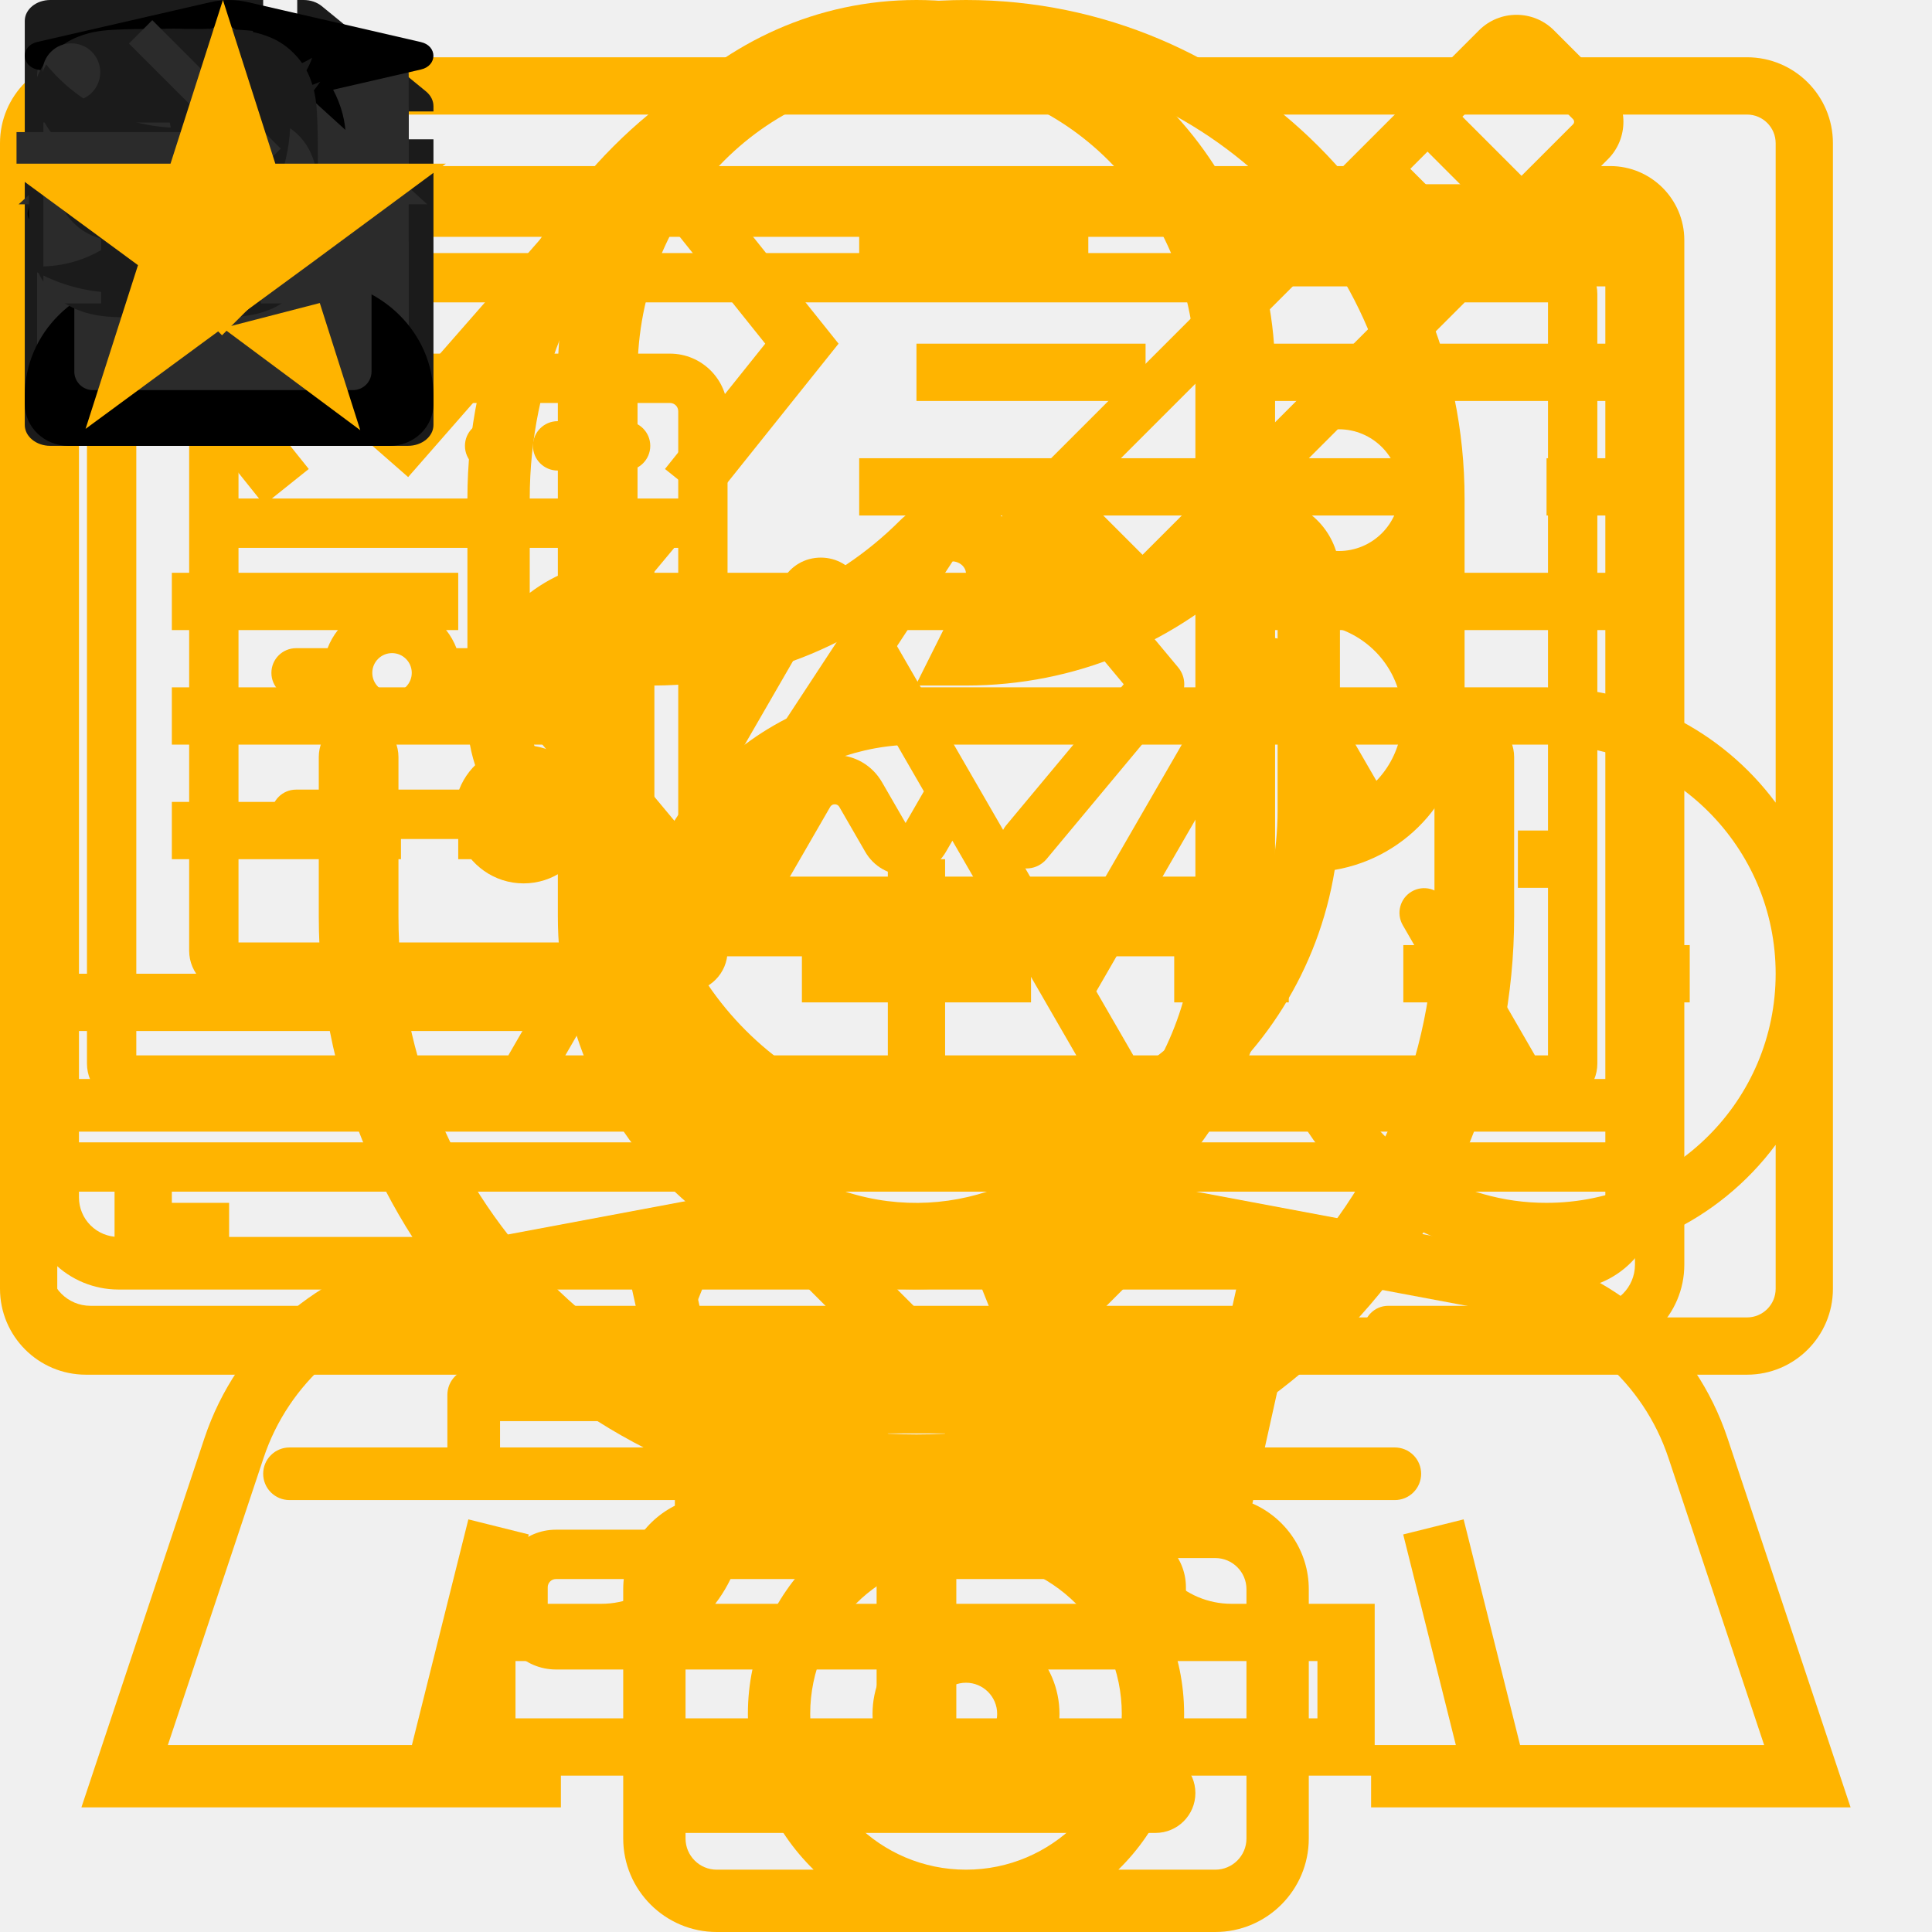
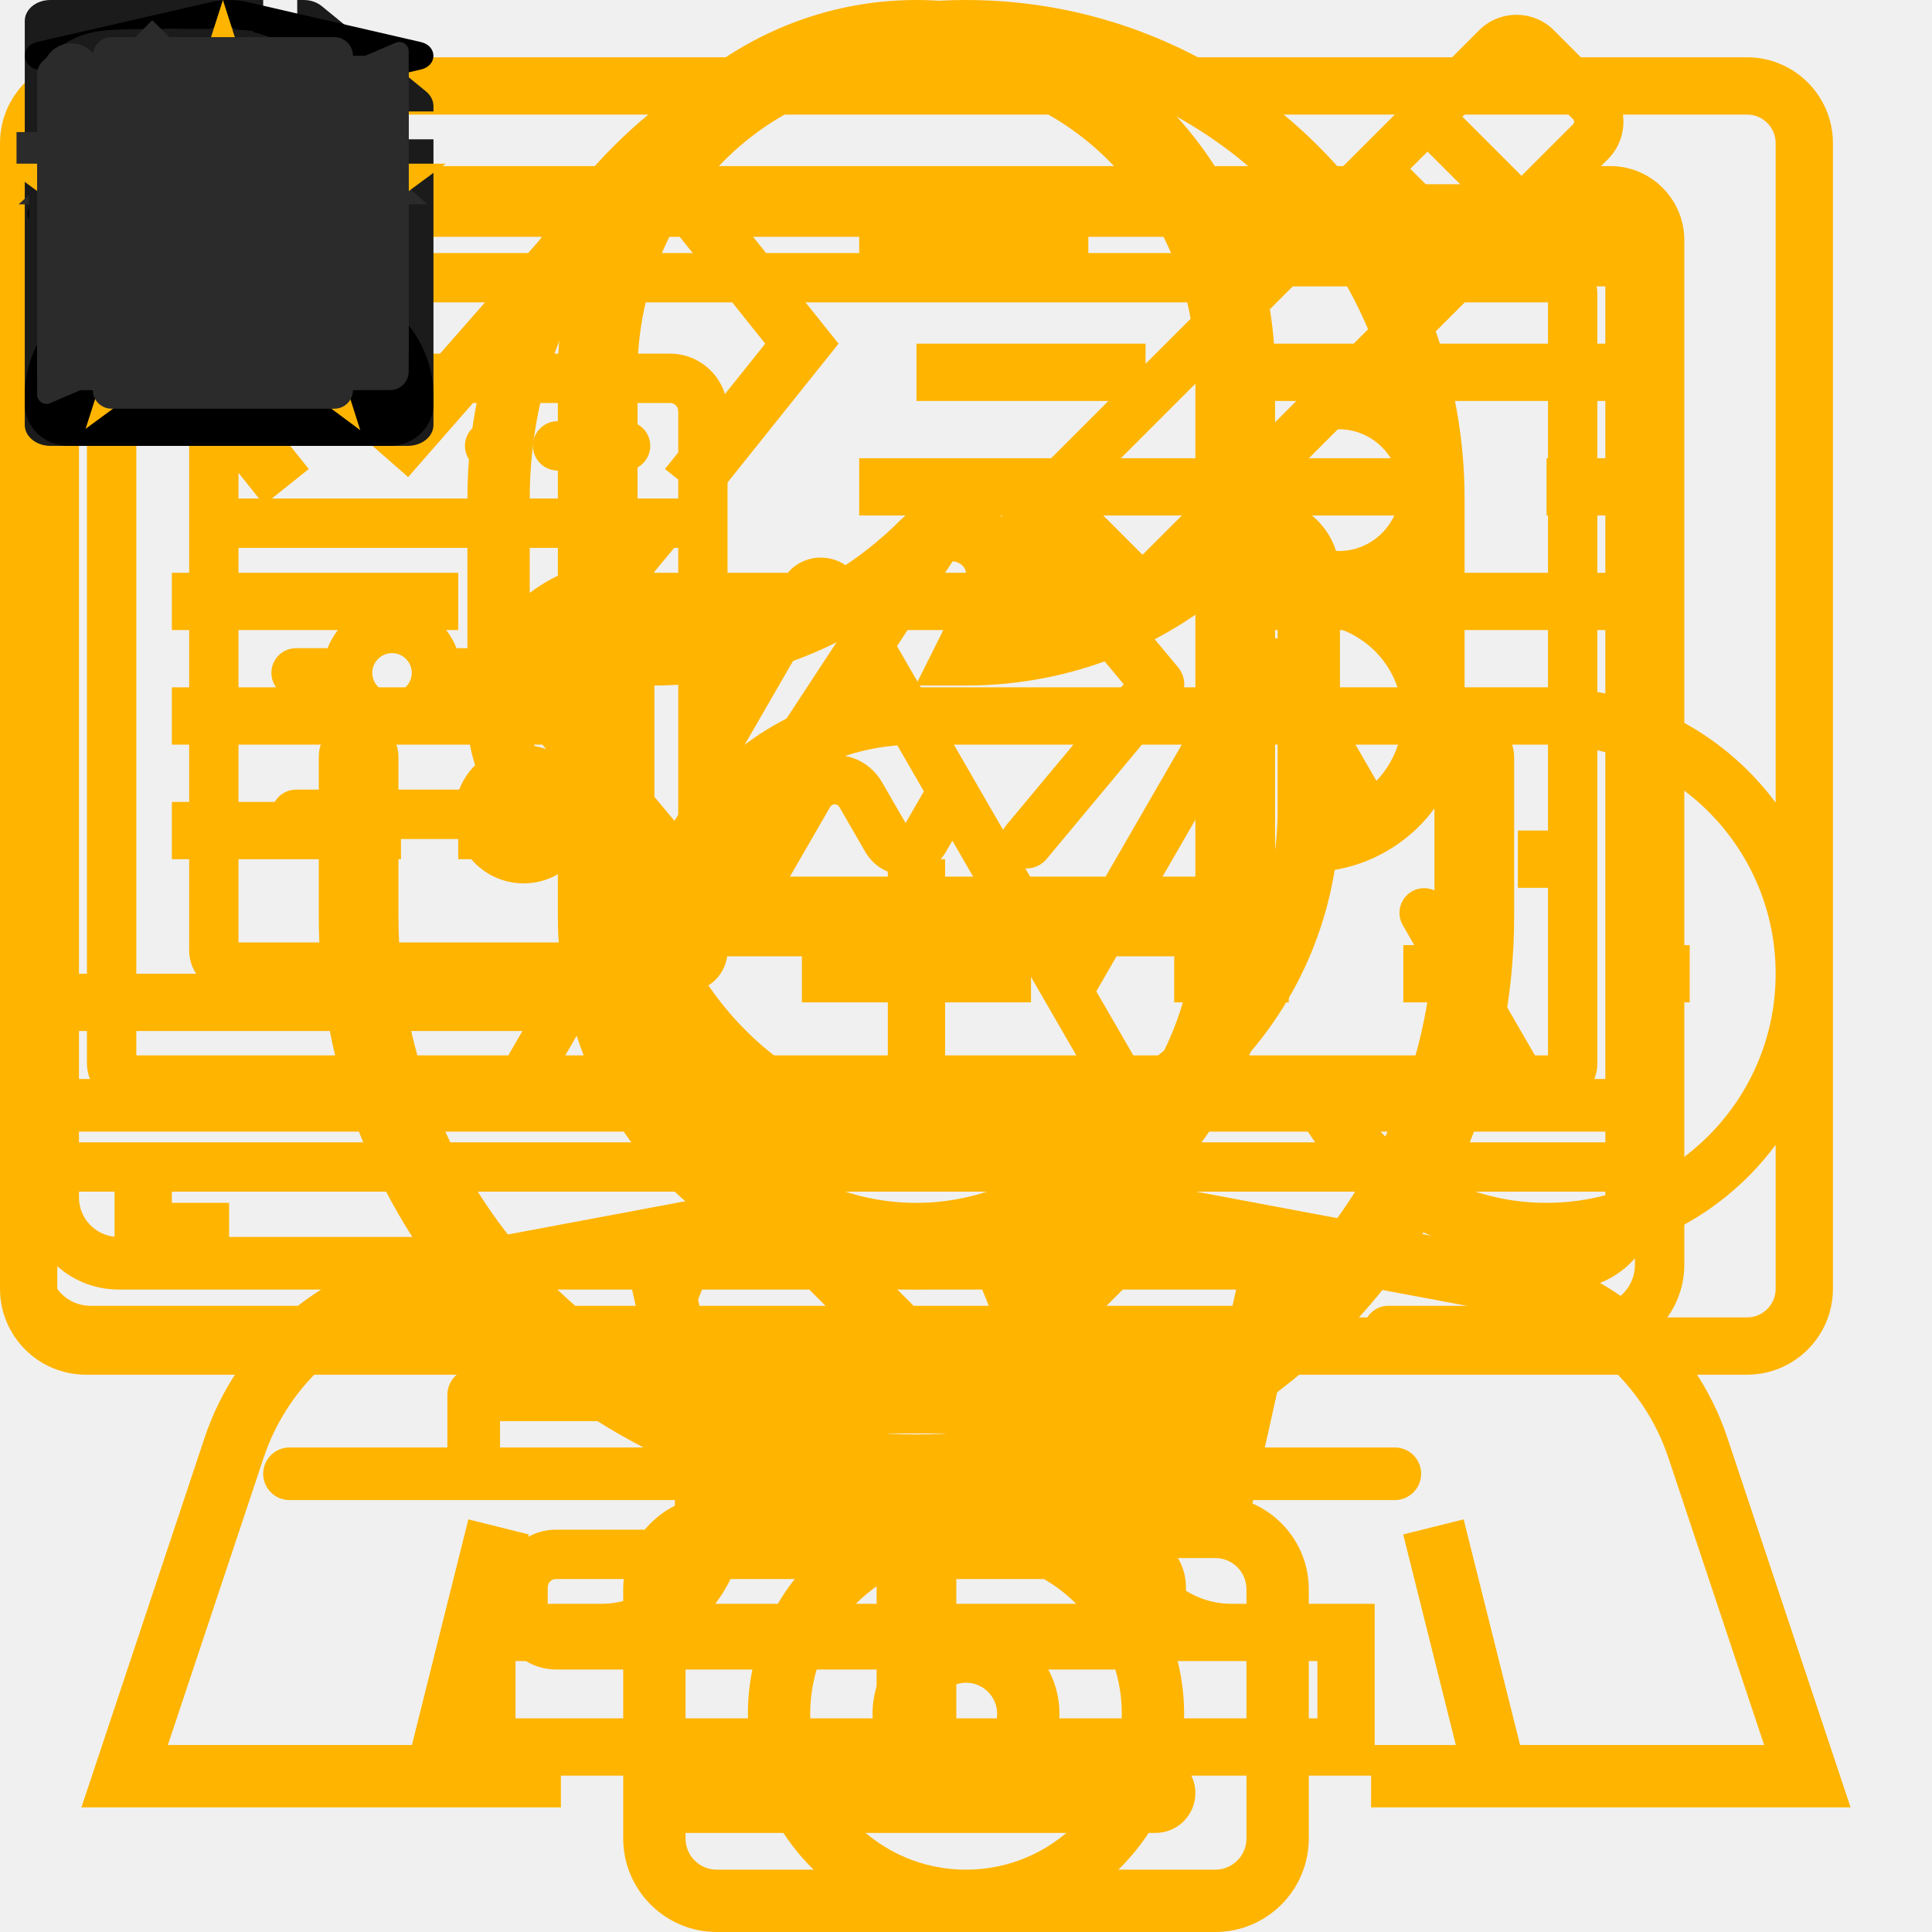
<svg xmlns="http://www.w3.org/2000/svg" width="78" height="78" viewBox="0 0 78 78" fill="none">
  <g id="photographer">
    <path d="M55.355 72.968H74.713L69.743 58.058C68.444 54.16 65.127 51.269 61.088 50.511L47.806 48.02V44.947C50.988 42.651 53.234 39.154 53.886 35.12C56.855 34.618 59.129 32.045 59.129 28.936V20.129C59.129 9.03 50.099 0 39 0C27.901 0 18.871 9.03 18.871 20.129V28.936C18.871 32.042 21.134 34.63 24.098 35.136C24.753 39.17 27.011 42.671 30.194 44.966V48.022L16.911 50.513C12.873 51.27 9.555 54.161 8.255 58.06L3.287 72.968H22.645V70.452H19.224L21.349 61.95L18.909 61.341L16.63 70.452H6.777L10.643 58.855C11.653 55.823 14.234 53.573 17.375 52.983L25.389 51.481L27.438 60.7C26.1 61.282 25.161 62.613 25.161 64.161V74.226C25.161 76.307 26.855 78 28.936 78H49.065C51.145 78 52.839 76.307 52.839 74.226V64.161C52.839 62.613 51.9 61.282 50.563 60.7L52.612 51.481L60.626 52.983C63.768 53.573 66.347 55.823 67.358 58.855L71.223 70.452H61.37L59.091 61.341L56.651 61.95L58.776 70.452H55.355V72.968ZM50.138 51.017L48.4 58.835L47.531 55.355H42.037L46.969 50.423L50.138 51.017ZM46.195 60.387H31.805L32.434 57.871H45.566L46.195 60.387ZM39 54.834L32.71 48.544V46.423C34.627 47.306 36.754 47.806 39 47.806C41.247 47.806 43.373 47.3 45.29 46.416V48.544L39 54.834ZM54.097 32.478V25.394C55.557 25.915 56.613 27.299 56.613 28.937C56.613 30.575 55.557 31.957 54.097 32.478ZM23.903 32.495C22.439 31.975 21.387 30.576 21.387 28.936C21.387 27.295 22.439 25.896 23.903 25.376V32.495ZM21.387 23.936V20.129C21.387 10.417 29.288 2.516 39 2.516C48.712 2.516 56.613 10.417 56.613 20.129V23.936C55.868 23.372 55.008 22.956 54.057 22.768C53.859 21.283 52.599 20.129 51.06 20.129C50.261 20.129 49.478 20.454 48.849 21.083C46.725 23.207 44.032 24.562 41.116 25.003L41.197 24.842C41.406 24.422 41.516 23.952 41.516 23.483V23.166C41.516 21.491 40.154 20.129 38.479 20.129C37.68 20.129 36.898 20.454 36.332 21.018C33.681 23.668 30.165 25.137 26.419 25.161V22.645H25.161C23.74 22.645 22.441 23.137 21.387 23.936ZM26.419 32.71V27.677C30.837 27.654 34.986 25.922 38.109 22.799C38.413 22.494 39 22.742 39 23.166V23.483C39 23.564 38.981 23.644 38.945 23.717L36.965 27.677H39C43.393 27.677 47.522 25.968 50.69 22.799C50.994 22.494 51.581 22.742 51.581 23.166V32.71C51.581 39.647 45.937 45.29 39 45.29C32.063 45.29 26.419 39.647 26.419 32.71ZM31.032 50.423L35.963 55.355H30.469L29.6 58.835L27.862 51.017L31.032 50.423ZM28.936 75.484C28.242 75.484 27.677 74.92 27.677 74.226V64.161C27.677 63.467 28.242 62.903 28.936 62.903H32.849C31.213 64.504 30.194 66.73 30.194 69.194C30.194 71.657 31.213 73.884 32.849 75.484H28.936ZM39 75.484C35.532 75.484 32.71 72.662 32.71 69.194C32.71 65.725 35.532 62.903 39 62.903C42.468 62.903 45.29 65.725 45.29 69.194C45.29 72.662 42.468 75.484 39 75.484ZM50.323 74.226C50.323 74.92 49.758 75.484 49.065 75.484H45.151C46.788 73.884 47.806 71.657 47.806 69.194C47.806 66.73 46.788 64.504 45.151 62.903H49.065C49.758 62.903 50.323 63.467 50.323 64.161V74.226Z" fill="#FFB400" />
    <path d="M39 65.419C36.919 65.419 35.226 67.113 35.226 69.194C35.226 71.275 36.919 72.968 39 72.968C41.081 72.968 42.774 71.275 42.774 69.194C42.774 67.113 41.081 65.419 39 65.419ZM39 70.452C38.307 70.452 37.742 69.888 37.742 69.194C37.742 68.499 38.307 67.936 39 67.936C39.693 67.936 40.258 68.499 40.258 69.194C40.258 69.888 39.693 70.452 39 70.452Z" fill="#FFB400" />
  </g>
  <g id="coding">
    <path d="M63.219 7.438H4.781C3.795 7.439 2.85 7.831 2.153 8.528C1.456 9.225 1.064 10.17 1.062 11.156V48.344C1.064 49.33 1.456 50.275 2.153 50.972C2.85 51.669 3.795 52.061 4.781 52.062H26.055L24.78 55.25H19.125C18.843 55.25 18.573 55.362 18.374 55.561C18.174 55.761 18.062 56.031 18.062 56.312V58.438H11.688C11.406 58.438 11.136 58.549 10.936 58.749C10.737 58.948 10.625 59.218 10.625 59.5C10.625 59.782 10.737 60.052 10.936 60.251C11.136 60.451 11.406 60.562 11.688 60.562H56.312C56.594 60.562 56.864 60.451 57.064 60.251C57.263 60.052 57.375 59.782 57.375 59.5C57.375 59.218 57.263 58.948 57.064 58.749C56.864 58.549 56.594 58.438 56.312 58.438H49.938V56.312C49.938 56.031 49.826 55.761 49.626 55.561C49.427 55.362 49.157 55.25 48.875 55.25H43.22L41.945 52.062H63.219C64.205 52.061 65.15 51.669 65.847 50.972C66.544 50.275 66.936 49.33 66.938 48.344V11.156C66.936 10.17 66.544 9.225 65.847 8.528C65.15 7.831 64.205 7.439 63.219 7.438ZM47.812 57.375V58.438H20.188V57.375H47.812ZM27.07 55.25L28.345 52.062H39.655L40.93 55.25H27.07ZM64.812 48.344C64.812 48.766 64.644 49.172 64.345 49.47C64.046 49.769 63.641 49.937 63.219 49.938H4.781C4.359 49.937 3.954 49.769 3.655 49.47C3.356 49.172 3.188 48.766 3.188 48.344V45.688H64.812V48.344ZM64.812 43.562H3.188V11.156C3.188 10.734 3.356 10.329 3.655 10.03C3.954 9.731 4.359 9.563 4.781 9.562H63.219C63.641 9.563 64.046 9.731 64.345 10.03C64.644 10.329 64.812 10.734 64.812 11.156V43.562Z" fill="#FFB400" />
    <path d="M29.167 34.888C29.284 34.965 29.414 35.017 29.551 35.044C29.688 35.07 29.829 35.068 29.966 35.04C30.102 35.012 30.232 34.957 30.348 34.878C30.463 34.8 30.562 34.699 30.638 34.583L39.005 21.833C39.16 21.597 39.215 21.31 39.158 21.034C39.1 20.758 38.936 20.516 38.7 20.361C38.465 20.207 38.177 20.152 37.901 20.209C37.626 20.266 37.384 20.431 37.229 20.666L28.862 33.416C28.785 33.533 28.732 33.664 28.706 33.801C28.68 33.938 28.681 34.079 28.709 34.215C28.738 34.352 28.793 34.482 28.871 34.597C28.95 34.713 29.05 34.812 29.167 34.888Z" fill="#FFB400" />
    <path d="M40.757 34.816C40.974 34.997 41.253 35.084 41.534 35.058C41.814 35.033 42.073 34.897 42.254 34.68L47.566 28.305C47.725 28.114 47.812 27.874 47.812 27.625C47.812 27.377 47.725 27.136 47.566 26.945L42.254 20.57C42.165 20.462 42.055 20.373 41.931 20.307C41.808 20.241 41.672 20.201 41.533 20.188C41.393 20.175 41.253 20.189 41.119 20.231C40.985 20.272 40.861 20.34 40.753 20.429C40.646 20.519 40.557 20.629 40.492 20.753C40.427 20.877 40.388 21.013 40.375 21.152C40.363 21.292 40.378 21.432 40.42 21.566C40.463 21.699 40.531 21.823 40.621 21.93L45.367 27.625L40.621 33.32C40.441 33.537 40.354 33.816 40.379 34.096C40.405 34.377 40.541 34.636 40.757 34.816Z" fill="#FFB400" />
    <path d="M25.746 34.68C25.835 34.788 25.945 34.878 26.069 34.944C26.192 35.009 26.328 35.05 26.467 35.063C26.607 35.076 26.747 35.061 26.881 35.02C27.015 34.978 27.139 34.911 27.247 34.821C27.354 34.731 27.443 34.621 27.508 34.497C27.573 34.373 27.612 34.238 27.625 34.098C27.637 33.959 27.622 33.818 27.579 33.684C27.537 33.551 27.469 33.427 27.379 33.32L22.633 27.625L27.379 21.93C27.469 21.823 27.537 21.699 27.579 21.566C27.622 21.432 27.637 21.292 27.625 21.152C27.612 21.013 27.573 20.877 27.508 20.753C27.443 20.629 27.354 20.519 27.247 20.429C27.139 20.34 27.015 20.272 26.881 20.231C26.747 20.189 26.607 20.175 26.467 20.188C26.328 20.201 26.192 20.241 26.069 20.307C25.945 20.373 25.835 20.462 25.746 20.57L20.434 26.945C20.275 27.136 20.188 27.377 20.188 27.625C20.188 27.874 20.275 28.114 20.434 28.305L25.746 34.68Z" fill="#FFB400" />
  </g>
  <g id="illustration">
    <g clip-path="url(#clip0_1_309)">
      <path d="M31.609 49.338C31.059 49.338 30.613 49.784 30.613 50.334C30.613 50.885 31.059 51.331 31.609 51.331H36.391C36.941 51.331 37.387 50.885 37.387 50.334C37.387 49.784 36.941 49.338 36.391 49.338H31.609Z" fill="#FFB400" />
      <path d="M11.953 33.872H18.537C18.94 34.918 19.953 35.665 21.139 35.665C22.326 35.665 23.339 34.918 23.741 33.872H25.057C25.608 33.872 26.053 33.426 26.053 32.876C26.053 32.325 25.608 31.879 25.057 31.879H23.741C23.339 30.833 22.326 30.086 21.139 30.086C19.953 30.086 18.94 30.833 18.537 31.879H11.953C11.403 31.879 10.957 32.325 10.957 32.876C10.957 33.426 11.403 33.872 11.953 33.872ZM21.139 32.079C21.579 32.079 21.936 32.436 21.936 32.876C21.936 33.315 21.579 33.672 21.139 33.672C20.7 33.672 20.343 33.315 20.343 32.876C20.343 32.436 20.7 32.079 21.139 32.079Z" fill="#FFB400" />
      <path d="M11.953 28.161H13.225C13.627 29.207 14.64 29.954 15.827 29.954C17.013 29.954 18.027 29.207 18.429 28.161H25.057C25.608 28.161 26.053 27.715 26.053 27.165C26.053 26.614 25.608 26.169 25.057 26.169H18.429C18.027 25.122 17.013 24.375 15.827 24.375C14.64 24.375 13.627 25.122 13.225 26.169H11.953C11.403 26.169 10.957 26.614 10.957 27.165C10.957 27.715 11.403 28.161 11.953 28.161ZM15.827 26.368C16.266 26.368 16.624 26.725 16.624 27.165C16.624 27.604 16.266 27.961 15.827 27.961C15.387 27.961 15.03 27.604 15.03 27.165C15.03 26.725 15.387 26.368 15.827 26.368Z" fill="#FFB400" />
      <path d="M25.257 18.997C25.807 18.997 26.253 18.551 26.253 18C26.253 17.45 25.807 17.004 25.257 17.004C24.706 17.004 24.261 17.45 24.261 18C24.261 18.551 24.706 18.997 25.257 18.997Z" fill="#FFB400" />
      <path d="M22.512 18.997C23.062 18.997 23.508 18.551 23.508 18C23.508 17.45 23.062 17.004 22.512 17.004C21.962 17.004 21.516 17.45 21.516 18C21.516 18.551 21.962 18.997 22.512 18.997Z" fill="#FFB400" />
      <path d="M19.767 18.997C20.317 18.997 20.763 18.551 20.763 18C20.763 17.45 20.317 17.004 19.767 17.004C19.217 17.004 18.771 17.45 18.771 18C18.771 18.551 19.217 18.997 19.767 18.997Z" fill="#FFB400" />
      <path d="M65.012 6.705H64.639L64.917 6.427C65.75 5.593 65.75 4.237 64.917 3.404L62.736 1.223C61.903 0.39 60.547 0.39 59.713 1.223L54.232 6.705H2.988C1.341 6.705 0 8.045 0 9.693V51.059C0 53.073 1.638 54.712 3.652 54.712H27.246V61.758H22.445C21.164 61.758 20.121 62.801 20.121 64.082V65.078C20.121 66.359 21.164 67.402 22.445 67.402H45.555C46.836 67.402 47.879 66.359 47.879 65.078V64.082C47.879 62.801 46.836 61.758 45.555 61.758H40.754V54.712H51.398C51.949 54.712 52.395 54.266 52.395 53.715C52.395 53.165 51.949 52.719 51.398 52.719H3.652C2.737 52.719 1.992 51.975 1.992 51.059V48.111H66.008V51.059C66.008 51.975 65.263 52.719 64.348 52.719H56.047C55.497 52.719 55.051 53.165 55.051 53.715C55.051 54.266 55.497 54.712 56.047 54.712H64.348C66.362 54.712 68 53.073 68 51.059V9.693C68 8.045 66.659 6.705 65.012 6.705ZM45.555 63.75C45.738 63.75 45.887 63.899 45.887 64.082V65.078C45.887 65.261 45.738 65.41 45.555 65.41H22.445C22.262 65.41 22.113 65.261 22.113 65.078V64.082C22.113 63.899 22.262 63.75 22.445 63.75H45.555ZM29.238 54.712H38.762V61.758H29.238V54.712ZM61.122 2.632C61.179 2.575 61.271 2.575 61.328 2.632L63.508 4.812C63.565 4.869 63.565 4.961 63.508 5.018L61.428 7.098L59.042 4.712L61.122 2.632ZM57.633 6.121L60.019 8.507L59.324 9.202L56.938 6.816L57.633 6.121ZM55.529 8.225L57.915 10.611L46.128 22.398L43.742 20.012L55.529 8.225ZM54.055 17.331C55.41 17.331 56.512 18.434 56.512 19.789C56.512 21.143 55.41 22.246 54.055 22.246C52.7 22.246 51.598 21.143 51.598 19.789C51.598 19.773 51.6 19.758 51.6 19.742L54.008 17.334C54.024 17.334 54.039 17.331 54.055 17.331ZM44.398 23.486L41.45 24.69L42.654 21.742L44.398 23.486ZM66.008 46.119H1.992V9.693C1.992 9.144 2.439 8.697 2.988 8.697H52.24L50.721 10.216H16.867C16.317 10.216 15.871 10.662 15.871 11.212C15.871 11.762 16.317 12.208 16.867 12.208H48.729L41.703 19.234C41.505 19.435 41.349 19.668 41.242 19.93L39.017 25.377C38.813 25.878 38.928 26.448 39.31 26.83C39.567 27.086 39.908 27.222 40.256 27.222C40.426 27.222 40.598 27.19 40.763 27.123L46.21 24.898C46.465 24.794 46.692 24.643 46.888 24.453L49.919 21.423C50.571 23.07 52.178 24.238 54.055 24.238C56.508 24.238 58.504 22.242 58.504 19.789C58.504 17.913 57.336 16.306 55.69 15.653L59.135 12.208H62.497V42.608H61.969L58.359 36.356C58.084 35.879 57.474 35.716 56.998 35.991C56.522 36.266 56.359 36.875 56.634 37.352L59.669 42.608H45.754L44.261 40.023L51.219 27.973L54.309 33.326C54.585 33.802 55.194 33.966 55.67 33.691C56.147 33.416 56.31 32.806 56.035 32.33L52.737 26.619C52.42 26.07 51.853 25.742 51.219 25.742C50.585 25.742 50.017 26.07 49.7 26.619L43.111 38.031L34.657 23.388C34.34 22.839 33.772 22.512 33.138 22.512C32.504 22.512 31.936 22.839 31.619 23.388L29.373 27.279V16.601C29.373 15.32 28.331 14.277 27.049 14.277H9.961C8.679 14.277 7.637 15.32 7.637 16.601V38.383C7.637 39.298 8.381 40.043 9.297 40.043H22.004L20.523 42.608H5.503V12.208H12.219C12.769 12.208 13.215 11.762 13.215 11.212C13.215 10.662 12.769 10.216 12.219 10.216H5.171C4.256 10.216 3.511 10.96 3.511 11.876V42.94C3.511 43.855 4.256 44.6 5.171 44.6H62.829C63.744 44.6 64.489 43.855 64.489 42.94V11.876C64.489 10.96 63.744 10.216 62.829 10.216H61.127L62.646 8.697H65.012C65.561 8.697 66.008 9.144 66.008 9.693V46.119ZM27.382 22.118V38.05H9.629V22.118H27.382ZM9.629 20.126V16.601C9.629 16.418 9.778 16.269 9.961 16.269H27.049C27.233 16.269 27.382 16.418 27.382 16.601V20.126H9.629ZM24.305 40.042H27.714C28.629 40.042 29.374 39.298 29.374 38.382V36.272C29.623 36.392 29.9 36.456 30.191 36.456C30.871 36.456 31.48 36.105 31.82 35.516L33.515 32.58C33.566 32.491 33.645 32.472 33.701 32.472C33.758 32.472 33.836 32.491 33.887 32.58L34.932 34.39C35.272 34.979 35.881 35.331 36.561 35.331C37.241 35.331 37.85 34.979 38.19 34.39L38.45 33.941L43.453 42.608H22.824L24.305 40.042ZM29.374 32.938V31.263L33.139 24.742L37.299 31.949L36.561 33.227L35.612 31.584C35.213 30.893 34.499 30.48 33.701 30.48C32.903 30.48 32.188 30.893 31.789 31.584L30.191 34.353L29.374 32.938Z" fill="#FFB400" />
    </g>
    <defs>
      <clipPath id="clip0_1_309">
        <rect width="68" height="68" fill="white" />
      </clipPath>
    </defs>
  </g>
  <g id="microphone">
    <g clip-path="url(#clip0_1_327)">
      <path d="M37 0C29.018 0 22.522 6.753 22.522 15.053V37C22.522 45.301 29.018 52.053 37 52.053C44.982 52.053 51.478 45.301 51.478 37V15.053C51.478 6.753 44.982 0 37 0ZM37 48.835C31.312 48.835 26.606 44.374 25.855 38.609H48.143C47.394 44.376 42.688 48.835 37 48.835ZM48.261 35.391H25.739V15.053C25.739 8.526 30.79 3.217 37 3.217C43.209 3.217 48.261 8.526 48.261 15.053V35.391Z" fill="#FFB400" />
      <path d="M59.522 28.956C58.634 28.956 57.913 29.677 57.913 30.565V37C57.913 48.531 48.531 57.913 37 57.913C25.469 57.913 16.087 48.531 16.087 37V30.565C16.087 29.677 15.366 28.956 14.478 28.956C13.59 28.956 12.87 29.677 12.87 30.565V37C12.87 49.762 22.835 60.215 35.391 61.048V70.783H27.348C26.46 70.783 25.739 71.503 25.739 72.391C25.739 73.279 26.46 74 27.348 74H46.652C47.54 74 48.261 73.279 48.261 72.391C48.261 71.503 47.54 70.783 46.652 70.783H38.609V61.048C51.165 60.215 61.13 49.762 61.13 37V30.565C61.13 29.677 60.41 28.956 59.522 28.956Z" fill="#FFB400" />
    </g>
    <defs>
      <clipPath id="clip0_1_327">
        <rect width="74" height="74" fill="white" />
      </clipPath>
    </defs>
  </g>
  <g id="gameDevelopment">
    <path d="M32.375 38.156H41.625V40.469H32.375V38.156Z" fill="#FFB400" />
    <path d="M35.844 34.688H38.156V43.938H35.844V34.688Z" fill="#FFB400" />
    <path d="M65.906 38.156H68.219V40.469H65.906V38.156Z" fill="#FFB400" />
    <path d="M56.656 38.156H58.969V40.469H56.656V38.156Z" fill="#FFB400" />
    <path d="M61.281 33.531H63.594V35.844H61.281V33.531Z" fill="#FFB400" />
    <path d="M61.281 42.781H63.594V45.094H61.281V42.781Z" fill="#FFB400" />
    <path d="M10.66 20.379L5.457 13.875L10.66 7.371L12.465 8.816L8.418 13.875L12.465 18.934L10.66 20.379Z" fill="#FFB400" />
    <path d="M28.653 20.379L26.847 18.934L30.895 13.875L26.847 8.816L28.653 7.371L33.855 13.875L28.653 20.379Z" fill="#FFB400" />
    <path d="M14.738 17.738L22.834 8.49L24.574 10.012L16.478 19.261L14.738 17.738Z" fill="#FFB400" />
    <path d="M9.25 50.875H4.625V46.25H6.938V48.562H9.25V50.875Z" fill="#FFB400" />
    <path d="M70.531 2.312H3.469C1.553 2.312 0 3.866 0 5.781V52.031C0 53.947 1.553 55.5 3.469 55.5H27.75V61.281C27.75 63.197 26.197 64.75 24.281 64.75H18.5V71.688H55.5V64.75H49.719C47.803 64.75 46.25 63.197 46.25 61.281V55.5H70.531C72.447 55.5 74 53.947 74 52.031V5.781C74 3.866 72.447 2.312 70.531 2.312ZM53.188 67.062V69.375H20.812V67.062H53.188ZM37 62.486C38.916 62.486 40.469 60.933 40.469 59.017V55.5H43.938V61.281C43.942 62.536 44.359 63.755 45.124 64.75H28.876C29.641 63.755 30.058 62.536 30.062 61.281V55.5H33.531V59.017C33.531 60.933 35.084 62.486 37 62.486ZM35.844 59.017V55.5H38.156V59.017C38.156 59.656 37.639 60.174 37 60.174C36.361 60.174 35.844 59.656 35.844 59.017ZM71.688 52.031C71.688 52.67 71.17 53.188 70.531 53.188H3.469C2.83 53.188 2.312 52.67 2.312 52.031V41.625H25.669C26.627 46.332 30.396 49.955 35.137 50.726C39.878 51.497 44.601 49.255 47 45.094H52.435C54.373 48.463 57.877 50.629 61.757 50.856C65.637 51.083 69.37 49.34 71.688 46.22V52.031ZM62.438 48.562C58.923 48.571 55.711 46.576 54.161 43.422L53.841 42.781H45.597L45.277 43.422C43.249 47.511 38.542 49.51 34.192 48.13C29.841 46.748 27.148 42.402 27.849 37.892C28.55 33.382 32.436 30.057 37 30.062H62.438C67.546 30.062 71.688 34.204 71.688 39.312C71.688 44.421 67.546 48.562 62.438 48.562ZM71.688 32.405C69.513 29.479 66.083 27.753 62.438 27.75H37C30.617 27.757 25.444 32.929 25.438 39.312H2.312V5.781C2.312 5.143 2.83 4.625 3.469 4.625H70.531C71.17 4.625 71.688 5.143 71.688 5.781V32.405Z" fill="#FFB400" />
    <path d="M47.406 38.156H52.031V40.469H47.406V38.156Z" fill="#FFB400" />
    <path d="M34.688 9.25H43.938V11.562H34.688V9.25Z" fill="#FFB400" />
    <path d="M48.562 9.25H67.062V11.562H48.562V9.25Z" fill="#FFB400" />
    <path d="M50.875 13.875H67.062V16.188H50.875V13.875Z" fill="#FFB400" />
    <path d="M37 13.875H46.25V16.188H37V13.875Z" fill="#FFB400" />
    <path d="M34.688 18.5H57.812V20.812H34.688V18.5Z" fill="#FFB400" />
    <path d="M62.438 18.5H67.062V20.812H62.438V18.5Z" fill="#FFB400" />
    <path d="M6.938 23.125H18.5V25.438H6.938V23.125Z" fill="#FFB400" />
    <path d="M23.125 23.125H45.094V25.438H23.125V23.125Z" fill="#FFB400" />
    <path d="M48.562 23.125H67.062V25.438H48.562V23.125Z" fill="#FFB400" />
    <path d="M6.938 27.75H25.438V30.062H6.938V27.75Z" fill="#FFB400" />
    <path d="M6.938 32.375H16.188V34.688H6.938V32.375Z" fill="#FFB400" />
    <path d="M18.5 32.375H23.125V34.688H18.5V32.375Z" fill="#FFB400" />
  </g>
  <g>
    <g clip-path="url(#clip0_1_1598)">
      <path d="M17.5 4.287V4.5H12V0H12.26C12.534 0 12.796 0.089 12.99 0.247L17.198 3.69C17.391 3.849 17.5 4.063 17.5 4.287ZM11.656 5.625C11.089 5.625 10.625 5.245 10.625 4.781V0H2.031C1.462 0 1 0.378 1 0.844V17.156C1 17.622 1.462 18 2.031 18H16.469C17.038 18 17.5 17.622 17.5 17.156V5.625H11.656ZM6.294 14.08C6.273 14.098 6.248 14.113 6.22 14.123C6.193 14.134 6.163 14.139 6.132 14.14C6.102 14.141 6.071 14.137 6.043 14.128C6.014 14.119 5.988 14.106 5.966 14.089L3.179 11.951C3.156 11.933 3.137 11.912 3.125 11.888C3.112 11.864 3.105 11.838 3.105 11.812C3.105 11.787 3.112 11.761 3.125 11.737C3.137 11.713 3.156 11.692 3.179 11.674L5.966 9.536C5.988 9.519 6.014 9.506 6.043 9.497C6.071 9.488 6.102 9.484 6.132 9.485C6.163 9.486 6.193 9.491 6.22 9.502C6.248 9.512 6.273 9.527 6.294 9.545L7.135 10.279C7.157 10.297 7.173 10.319 7.184 10.343C7.195 10.367 7.199 10.393 7.198 10.418C7.196 10.443 7.189 10.468 7.175 10.491C7.162 10.514 7.143 10.534 7.119 10.551L5.368 11.812L7.119 13.074C7.143 13.091 7.162 13.111 7.175 13.134C7.189 13.157 7.196 13.182 7.198 13.207C7.199 13.232 7.195 13.258 7.184 13.282C7.173 13.306 7.157 13.328 7.135 13.346L6.294 14.08ZM8.498 15.855L7.318 15.575C7.259 15.561 7.21 15.528 7.18 15.484C7.15 15.44 7.143 15.388 7.16 15.339L9.8 7.899C9.817 7.851 9.857 7.81 9.911 7.786C9.965 7.762 10.029 7.756 10.088 7.77L11.267 8.05C11.297 8.057 11.324 8.069 11.348 8.084C11.372 8.1 11.391 8.119 11.406 8.141C11.421 8.163 11.43 8.187 11.433 8.212C11.437 8.236 11.434 8.262 11.426 8.286L8.786 15.726C8.777 15.749 8.763 15.772 8.744 15.791C8.725 15.811 8.701 15.827 8.675 15.839C8.648 15.851 8.619 15.859 8.588 15.861C8.558 15.864 8.527 15.862 8.498 15.855ZM15.407 11.951L12.62 14.089C12.598 14.106 12.572 14.119 12.543 14.128C12.514 14.137 12.484 14.141 12.454 14.14C12.423 14.139 12.393 14.134 12.366 14.123C12.338 14.113 12.313 14.098 12.292 14.08L11.451 13.346C11.429 13.328 11.413 13.306 11.402 13.282C11.391 13.258 11.387 13.232 11.388 13.207C11.39 13.182 11.397 13.157 11.411 13.134C11.424 13.111 11.443 13.091 11.467 13.074L13.218 11.812L11.467 10.551C11.443 10.534 11.424 10.514 11.411 10.491C11.397 10.468 11.39 10.443 11.388 10.418C11.387 10.393 11.391 10.367 11.402 10.343C11.413 10.319 11.429 10.297 11.451 10.279L12.292 9.545C12.313 9.527 12.338 9.512 12.366 9.502C12.393 9.491 12.423 9.486 12.454 9.485C12.484 9.484 12.515 9.488 12.543 9.497C12.572 9.506 12.598 9.519 12.62 9.536L15.407 11.674C15.43 11.692 15.449 11.713 15.461 11.737C15.474 11.761 15.48 11.787 15.48 11.812C15.48 11.838 15.474 11.864 15.461 11.888C15.449 11.912 15.43 11.933 15.407 11.951Z" fill="#1B1B1B" />
    </g>
    <defs>
      <clipPath id="clip0_1_1598">
        <rect width="16.5" height="18" fill="white" transform="translate(1)" />
      </clipPath>
    </defs>
  </g>
  <g id="portfolio">
    <g clip-path="url(#clip0_1_1589)">
      <path d="M6.75 9.75V12H11.25V9.75H16.5V15C16.5 15.199 16.421 15.39 16.28 15.53C16.14 15.671 15.949 15.75 15.75 15.75H2.25C2.051 15.75 1.86 15.671 1.72 15.53C1.579 15.39 1.5 15.199 1.5 15V9.75H6.75ZM8.25 8.25H9.75V10.5H8.25V8.25ZM5.25 3.75V1.5C5.25 1.301 5.329 1.11 5.47 0.97C5.61 0.829 5.801 0.75 6 0.75H12C12.199 0.75 12.39 0.829 12.53 0.97C12.671 1.11 12.75 1.301 12.75 1.5V3.75H15.75C15.949 3.75 16.14 3.829 16.28 3.97C16.421 4.11 16.5 4.301 16.5 4.5V8.25H11.25V6.75H6.75V8.25H1.5V4.5C1.5 4.301 1.579 4.11 1.72 3.97C1.86 3.829 2.051 3.75 2.25 3.75H5.25ZM6.75 2.25V3.75H11.25V2.25H6.75Z" fill="#2B2B2B" />
    </g>
    <defs>
      <clipPath id="clip0_1_1589">
        <rect width="18" height="18" fill="white" />
      </clipPath>
    </defs>
  </g>
  <g id="blog">
    <g clip-path="url(#clip0_1_1592)">
      <path d="M15.75 1.5C4.5 1.5 3 12 2.25 16.5H3.748C4.248 14 5.498 12.626 7.5 12.375C10.5 12 12.75 9.375 13.5 7.125L12.375 6.375L13.125 5.625C13.875 4.875 14.628 3.75 15.75 1.5Z" fill="#2B2B2B" />
    </g>
    <defs>
      <clipPath id="clip0_1_1592">
        <rect width="18" height="18" fill="white" />
      </clipPath>
    </defs>
  </g>
  <g id="contact">
    <g clip-path="url(#clip0_1_1595)">
      <path d="M4.841 14.25L1.5 16.875V3C1.5 2.801 1.579 2.61 1.72 2.47C1.86 2.329 2.051 2.25 2.25 2.25H15.75C15.949 2.25 16.14 2.329 16.28 2.47C16.421 2.61 16.5 2.801 16.5 3V13.5C16.5 13.699 16.421 13.89 16.28 14.03C16.14 14.171 15.949 14.25 15.75 14.25H4.841Z" fill="#2B2B2B" />
    </g>
    <defs>
      <clipPath id="clip0_1_1595">
        <rect width="18" height="18" fill="white" />
      </clipPath>
    </defs>
  </g>
  <g id="cv">
    <g clip-path="url(#clip0_1_1601)">
      <path d="M12.764 11.272L9.25 14.626L5.736 11.272C3.103 11.381 1 13.438 1 15.976V16.313C1 17.245 1.792 18.001 2.768 18.001H15.732C16.708 18.001 17.5 17.245 17.5 16.313V15.976C17.5 13.438 15.397 11.381 12.764 11.272ZM1.501 2.806L1.737 2.859V4.912C1.479 5.06 1.295 5.317 1.295 5.626C1.295 5.921 1.464 6.167 1.703 6.318L1.129 8.509C1.066 8.751 1.206 9.001 1.409 9.001H2.948C3.151 9.001 3.291 8.751 3.228 8.509L2.654 6.318C2.893 6.167 3.062 5.921 3.062 5.626C3.062 5.317 2.878 5.06 2.621 4.912V3.063L5.051 3.622C4.735 4.227 4.536 4.902 4.536 5.626C4.536 8.111 6.646 10.126 9.25 10.126C11.854 10.126 13.964 8.111 13.964 5.626C13.964 4.902 13.769 4.227 13.449 3.622L16.995 2.806C17.666 2.652 17.666 1.854 16.995 1.699L9.983 0.082C9.504 -0.027 9 -0.027 8.521 0.082L1.501 1.695C0.834 1.85 0.834 2.652 1.501 2.806Z" fill="black" />
    </g>
    <defs>
      <clipPath id="clip0_1_1601">
        <rect width="18" height="18" fill="white" />
      </clipPath>
    </defs>
  </g>
  <g id="home">
    <g clip-path="url(#clip0_1_1586)">
      <path d="M15 15C15 15.199 14.921 15.39 14.78 15.53C14.64 15.671 14.449 15.75 14.25 15.75H3.75C3.551 15.75 3.36 15.671 3.22 15.53C3.079 15.39 3 15.199 3 15V8.25H0.75L8.495 1.209C8.633 1.083 8.813 1.014 9 1.014C9.187 1.014 9.367 1.083 9.505 1.209L17.25 8.25H15V15Z" fill="#2B2B2B" />
    </g>
    <defs>
      <clipPath id="clip0_1_1586">
        <rect width="18" height="18" fill="white" />
      </clipPath>
    </defs>
  </g>
  <g id="yourtube">
    <g clip-path="url(#clip0_1_1474)">
      <path d="M12.567 3.791C12.833 4.83 12.833 7 12.833 7C12.833 7 12.833 9.17 12.567 10.21C12.419 10.784 11.985 11.236 11.436 11.389C10.439 11.667 7 11.667 7 11.667C7 11.667 3.562 11.667 2.564 11.389C2.013 11.234 1.58 10.783 1.433 10.21C1.167 9.17 1.167 7 1.167 7C1.167 7 1.167 4.83 1.433 3.791C1.581 3.216 2.015 2.764 2.564 2.611C3.562 2.333 7 2.333 7 2.333C7 2.333 10.439 2.333 11.436 2.611C11.988 2.766 12.42 3.218 12.567 3.791ZM5.833 9.042L9.333 7L5.833 4.958V9.042Z" fill="#1B1B1B" />
    </g>
    <defs>
      <clipPath id="clip0_1_1474">
        <rect width="14" height="14" fill="white" />
      </clipPath>
    </defs>
  </g>
  <g id="dribble">
    <g clip-path="url(#clip0_1_1471)">
      <path d="M11.66 6.75C11.612 5.832 11.293 4.949 10.743 4.212C10.575 4.393 10.396 4.562 10.206 4.72C9.623 5.204 8.972 5.599 8.273 5.892C8.371 6.096 8.46 6.294 8.539 6.481V6.482C8.561 6.535 8.582 6.587 8.603 6.64C9.486 6.541 10.417 6.577 11.32 6.699C11.44 6.715 11.553 6.733 11.66 6.75ZM6.186 2.404C6.754 3.205 7.278 4.037 7.756 4.895C8.469 4.614 9.059 4.259 9.534 3.864C9.699 3.729 9.854 3.581 9.998 3.424C9.159 2.718 8.097 2.332 7 2.333C6.727 2.333 6.455 2.357 6.186 2.404V2.404ZM2.481 5.831C2.878 5.821 3.275 5.797 3.671 5.76C4.627 5.674 5.576 5.514 6.507 5.28C6.02 4.434 5.495 3.612 4.932 2.814C4.331 3.112 3.801 3.536 3.378 4.056C2.955 4.577 2.649 5.182 2.481 5.831ZM3.373 9.937C3.6 9.606 3.897 9.234 4.292 8.829C5.14 7.96 6.141 7.283 7.3 6.91L7.336 6.899C7.24 6.687 7.149 6.498 7.058 6.319C5.987 6.631 4.859 6.826 3.735 6.927C3.187 6.976 2.695 6.998 2.333 7.002C2.332 8.071 2.7 9.107 3.374 9.937H3.373ZM8.753 11.325C8.528 10.191 8.21 9.077 7.801 7.995C6.633 8.419 5.703 9.039 4.983 9.779C4.693 10.072 4.436 10.396 4.215 10.744C5.019 11.344 5.996 11.668 7 11.666C7.601 11.667 8.196 11.552 8.753 11.326V11.325ZM9.846 10.698C10.756 9.998 11.377 8.986 11.588 7.857C11.39 7.808 11.138 7.758 10.862 7.72C10.247 7.631 9.623 7.625 9.007 7.7C9.354 8.68 9.634 9.681 9.846 10.699V10.698ZM7 12.833C3.778 12.833 1.167 10.222 1.167 7C1.167 3.778 3.778 1.167 7 1.167C10.222 1.167 12.833 3.778 12.833 7C12.833 10.222 10.222 12.833 7 12.833Z" fill="#2B2B2B" />
    </g>
    <defs>
      <clipPath id="clip0_1_1471">
        <rect width="14" height="14" fill="white" />
      </clipPath>
    </defs>
  </g>
  <g id="facebook">
    <g clip-path="url(#clip0_1_1459)">
      <path d="M8.167 7.875H9.625L10.208 5.542H8.167V4.375C8.167 3.774 8.167 3.208 9.333 3.208H10.208V1.248C10.018 1.223 9.3 1.167 8.542 1.167C6.958 1.167 5.833 2.133 5.833 3.908V5.542H4.083V7.875H5.833V12.833H8.167V7.875Z" fill="#1B1B1B" />
    </g>
    <defs>
      <clipPath id="clip0_1_1459">
        <rect width="14" height="14" fill="white" />
      </clipPath>
    </defs>
  </g>
  <g id="instagram">
    <g clip-path="url(#clip0_1_1462)">
      <path d="M7 1.167C8.585 1.167 8.783 1.172 9.405 1.202C10.026 1.231 10.449 1.328 10.821 1.473C11.206 1.621 11.53 1.822 11.854 2.145C12.151 2.437 12.381 2.79 12.527 3.179C12.671 3.551 12.769 3.974 12.798 4.595C12.826 5.217 12.833 5.415 12.833 7C12.833 8.585 12.828 8.783 12.798 9.404C12.769 10.026 12.671 10.448 12.527 10.821C12.381 11.21 12.152 11.563 11.854 11.854C11.563 12.151 11.21 12.38 10.821 12.527C10.449 12.671 10.026 12.769 9.405 12.798C8.783 12.826 8.585 12.833 7 12.833C5.415 12.833 5.217 12.827 4.596 12.798C3.974 12.769 3.551 12.671 3.179 12.527C2.79 12.381 2.437 12.151 2.146 11.854C1.849 11.563 1.619 11.21 1.473 10.821C1.328 10.449 1.231 10.026 1.202 9.404C1.174 8.783 1.167 8.585 1.167 7C1.167 5.415 1.173 5.217 1.202 4.595C1.231 3.974 1.328 3.551 1.473 3.179C1.619 2.789 1.848 2.437 2.146 2.145C2.437 1.849 2.79 1.619 3.179 1.473C3.551 1.328 3.974 1.231 4.596 1.202C5.217 1.174 5.415 1.167 7 1.167ZM7 4.083C6.226 4.083 5.485 4.39 4.938 4.937C4.391 5.484 4.083 6.226 4.083 7C4.083 7.773 4.391 8.515 4.938 9.062C5.485 9.609 6.226 9.916 7 9.916C7.774 9.916 8.515 9.609 9.062 9.062C9.609 8.515 9.917 7.773 9.917 7C9.917 6.226 9.609 5.484 9.062 4.937C8.515 4.39 7.774 4.083 7 4.083ZM10.792 3.937C10.792 3.744 10.715 3.558 10.578 3.422C10.441 3.285 10.256 3.208 10.062 3.208C9.869 3.208 9.684 3.285 9.547 3.422C9.41 3.558 9.333 3.744 9.333 3.937C9.333 4.131 9.41 4.316 9.547 4.453C9.684 4.59 9.869 4.667 10.062 4.667C10.256 4.667 10.441 4.59 10.578 4.453C10.715 4.316 10.792 4.131 10.792 3.937ZM7 5.25C7.464 5.25 7.909 5.434 8.237 5.762C8.566 6.091 8.75 6.536 8.75 7C8.75 7.464 8.566 7.909 8.237 8.237C7.909 8.565 7.464 8.75 7 8.75C6.536 8.75 6.091 8.565 5.763 8.237C5.434 7.909 5.25 7.464 5.25 7C5.25 6.536 5.434 6.091 5.763 5.762C6.091 5.434 6.536 5.25 7 5.25Z" fill="#1B1B1B" />
    </g>
    <defs>
      <clipPath id="clip0_1_1462">
        <rect width="14" height="14" fill="white" />
      </clipPath>
    </defs>
  </g>
  <g id="linkedin">
    <g clip-path="url(#clip0_1_77)">
      <path d="M4.048 2.917C4.048 3.226 3.925 3.523 3.706 3.742C3.487 3.96 3.19 4.083 2.881 4.083C2.572 4.083 2.275 3.96 2.056 3.741C1.838 3.522 1.715 3.225 1.715 2.916C1.715 2.606 1.838 2.309 2.057 2.091C2.276 1.872 2.573 1.749 2.882 1.75C3.192 1.75 3.488 1.873 3.707 2.092C3.926 2.311 4.048 2.607 4.048 2.917ZM4.083 4.947H1.75V12.25H4.083V4.947ZM7.77 4.947H5.448V12.25H7.747V8.418C7.747 6.283 10.529 6.084 10.529 8.418V12.25H12.833V7.624C12.833 4.025 8.715 4.159 7.747 5.927L7.77 4.947Z" fill="#2B2B2B" />
    </g>
    <defs>
      <clipPath id="clip0_1_77">
        <rect width="14" height="14" fill="white" />
      </clipPath>
    </defs>
  </g>
  <g id="twitter">
    <g clip-path="url(#clip0_1_1465)">
      <path d="M12.928 3.3C12.482 3.497 12.01 3.626 11.527 3.683C12.036 3.379 12.418 2.899 12.6 2.334C12.122 2.618 11.597 2.818 11.051 2.926C10.684 2.533 10.197 2.272 9.666 2.185C9.136 2.097 8.591 2.187 8.117 2.441C7.643 2.694 7.266 3.098 7.045 3.588C6.824 4.078 6.771 4.627 6.894 5.15C5.924 5.102 4.975 4.85 4.109 4.411C3.242 3.971 2.478 3.355 1.865 2.601C1.649 2.974 1.535 3.397 1.535 3.828C1.535 4.674 1.966 5.421 2.62 5.859C2.233 5.846 1.854 5.742 1.516 5.554V5.584C1.516 6.147 1.711 6.693 2.067 7.129C2.424 7.565 2.92 7.864 3.473 7.976C3.113 8.074 2.736 8.088 2.37 8.018C2.526 8.503 2.829 8.927 3.238 9.231C3.647 9.535 4.14 9.703 4.649 9.713C4.143 10.11 3.564 10.404 2.944 10.577C2.324 10.751 1.677 10.8 1.038 10.723C2.153 11.44 3.451 11.821 4.777 11.82C9.264 11.82 11.719 8.102 11.719 4.878C11.719 4.773 11.716 4.667 11.711 4.563C12.189 4.218 12.601 3.79 12.928 3.3L12.928 3.3Z" fill="#1B1B1B" />
    </g>
    <defs>
      <clipPath id="clip0_1_1465">
        <rect width="14" height="14" fill="white" />
      </clipPath>
    </defs>
  </g>
  <g id="btnHireMe">
    <path d="M8.781 5.333L5.205 1.757L6.148 0.814L11.333 6L6.148 11.185L5.205 10.242L8.781 6.666H0.667V5.333H8.781Z" fill="#2B2B2B" />
  </g>
  <g id="arrow">
    <g clip-path="url(#clip0_10_1294)">
      <path d="M10.143 10L7.786 7.644L8.964 6.464L12.5 10L8.964 13.536L7.786 12.357L10.143 10Z" fill="#FFB400" />
    </g>
    <defs>
      <clipPath id="clip0_10_1294">
        <rect width="20" height="20" fill="white" />
      </clipPath>
    </defs>
  </g>
  <g id="star">
    <path d="M9 13.245L12.911 12.234L14.545 17.368L9 13.245ZM18 6.609H11.116L9 0L6.884 6.609H0L5.571 10.705L3.455 17.314L9.027 13.217L12.455 10.705L18 6.609Z" fill="#FFB400" />
  </g>
+   <g id="mail">
+     <g clip-path="url(#clip0_1_967)">
+       <path d="M2.25 2.25H15.75C15.949 2.25 16.14 2.329 16.28 2.47C16.421 2.61 16.5 2.801 16.5 3V15C16.5 15.199 16.421 15.39 16.28 15.53C16.14 15.671 15.949 15.75 15.75 15.75H2.25C2.051 15.75 1.86 15.671 1.72 15.53C1.579 15.39 1.5 15.199 1.5 15V3C1.5 2.801 1.579 2.61 1.72 2.47C1.86 2.329 2.051 2.25 2.25 2.25ZM9.045 8.762L4.236 4.678L3.265 5.822L9.055 10.738L14.741 5.818L13.759 4.683L9.046 8.762H9.045Z" fill="#2B2B2B" />
+     </g>
+     <defs>
+       <clipPath id="clip0_1_967">
+         <rect width="18" height="18" fill="white" />
+       </clipPath>
+     </defs>
+   </g>
+   <g id="location">
+     <g clip-path="url(#clip0_1_995)">
+       <path d="M1.5 3.75L6.75 1.5L11.25 3.75L15.977 1.724C16.034 1.7 16.097 1.69 16.158 1.695C16.22 1.701 16.28 1.722 16.332 1.756C16.383 1.79 16.426 1.837 16.455 1.891C16.485 1.946 16.5 2.007 16.5 2.069V14.25L11.25 16.5L6.75 14.25L2.023 16.276C1.966 16.3 1.903 16.31 1.842 16.305C1.78 16.299 1.72 16.278 1.668 16.244C1.617 16.21 1.574 16.163 1.545 16.109C1.515 16.054 1.5 15.993 1.5 15.931V3.75ZM11.25 14.823V5.382L11.201 5.403L6.75 3.177V12.618L6.799 12.597L11.25 14.823Z" fill="#2B2B2B" />
+     </g>
+     <defs>
+       <clipPath id="clip0_1_995">
+         <rect width="18" height="18" fill="white" />
+       </clipPath>
+     </defs>
+   </g>
+   <g id="mobile">
+     <g clip-path="url(#clip0_1_981)">
+       <path d="M4.5 1.5H13.5C13.699 1.5 13.89 1.579 14.03 1.72C14.171 1.86 14.25 2.051 14.25 2.25V15.75C14.25 15.949 14.171 16.14 14.03 16.28C13.89 16.421 13.699 16.5 13.5 16.5H4.5C4.301 16.5 4.11 16.421 3.97 16.28C3.829 16.14 3.75 15.949 3.75 15.75V2.25C3.75 2.051 3.829 1.86 3.97 1.72C4.11 1.579 4.301 1.5 4.5 1.5ZM9 12.75C8.801 12.75 8.61 12.829 8.47 12.97C8.329 13.11 8.25 13.301 8.25 13.5C8.25 13.699 8.329 13.89 8.47 14.03C8.61 14.171 8.801 14.25 9 14.25C9.199 14.25 9.39 14.171 9.53 14.03C9.671 13.89 9.75 13.699 9.75 13.5C9.75 13.301 9.671 13.11 9.53 12.97C9.39 12.829 9.199 12.75 9 12.75Z" fill="#2B2B2B" />
+     </g>
+     <defs>
+       <clipPath id="clip0_1_981">
+         <rect width="18" height="18" fill="white" />
+       </clipPath>
+     </defs>
+   </g>
</svg>
